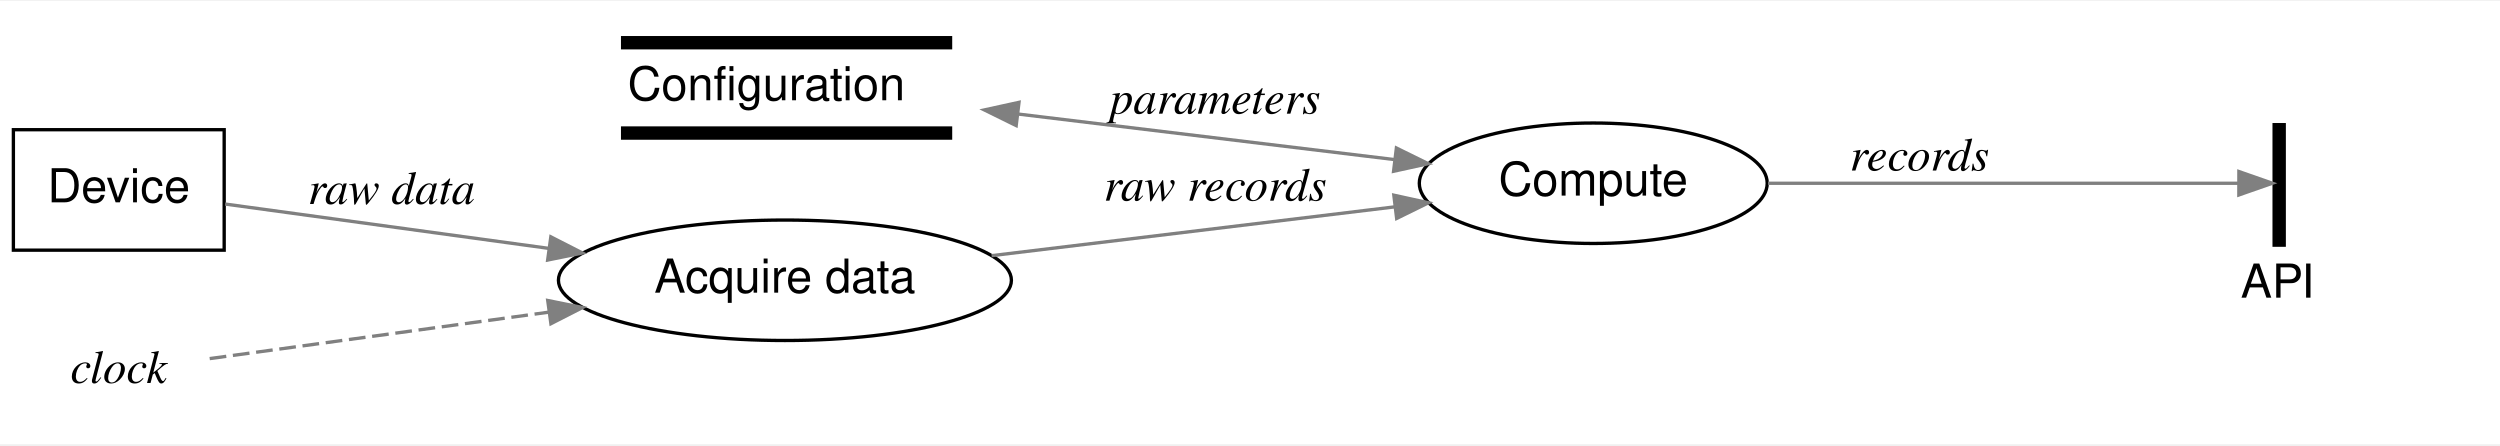
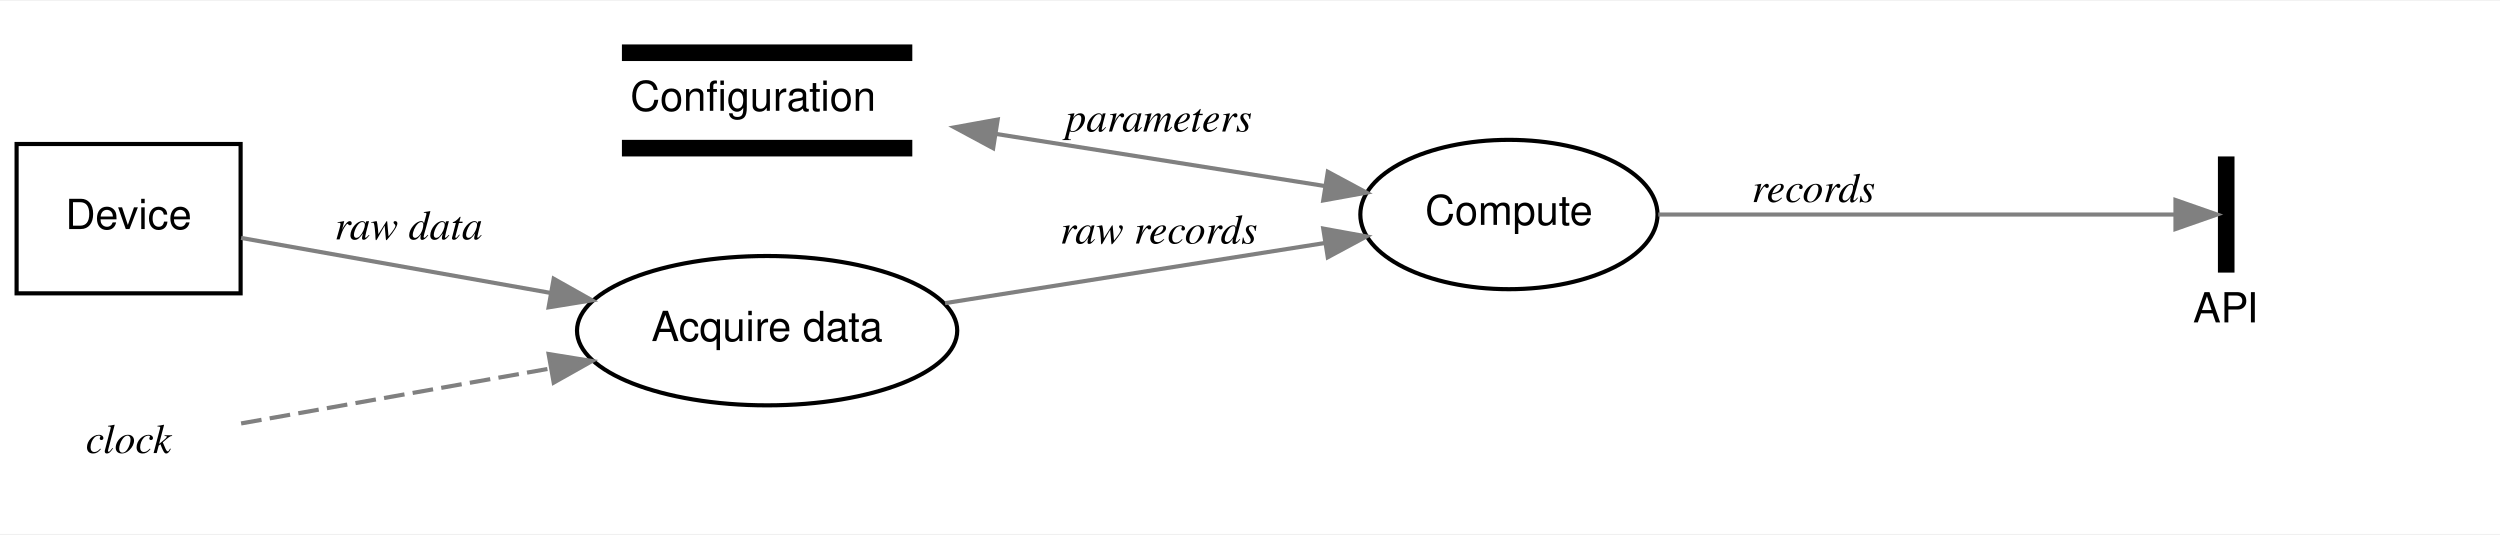
- <svg xmlns="http://www.w3.org/2000/svg" width="747pt" height="133pt" viewBox="0.00 0.00 747.18 132.50">
-   <g id="graph0" class="graph" transform="scale(1 1) rotate(0) translate(4 128.5)">
-     <polygon fill="white" stroke="transparent" points="-4,4 -4,-128.5 743.18,-128.5 743.18,4 -4,4" />
+ <svg xmlns="http://www.w3.org/2000/svg" width="603pt" height="129pt" viewBox="0.00 0.00 602.65 128.50">
+   <g id="graph0" class="graph" transform="scale(1 1) rotate(0) translate(4 124.5)">
+     <polygon fill="white" stroke="transparent" points="-4,4 -4,-124.5 598.65,-124.5 598.65,4 -4,4" />
    <g id="node1" class="node">
-       <ellipse fill="none" stroke="black" cx="230.59" cy="-45" rx="67.69" ry="18" />
-       <text text-anchor="middle" x="230.59" y="-41.3" font-family="Helvetica,sans-Serif" font-size="14.00">Acquire data</text>
+       <ellipse fill="none" stroke="black" cx="180.92" cy="-45" rx="45.83" ry="18" />
+       <text text-anchor="middle" x="180.92" y="-42.5" font-family="Helvetica,sans-Serif" font-size="10.00">Acquire data</text>
    </g>
    <g id="node2" class="node">
-       <ellipse fill="none" stroke="black" cx="472.18" cy="-74" rx="51.99" ry="18" />
-       <text text-anchor="middle" x="472.18" y="-70.3" font-family="Helvetica,sans-Serif" font-size="14.00">Compute</text>
+       <ellipse fill="none" stroke="black" cx="359.74" cy="-73" rx="35.82" ry="18" />
+       <text text-anchor="middle" x="359.74" y="-70.5" font-family="Helvetica,sans-Serif" font-size="10.00">Compute</text>
    </g>
    <g id="edge2" class="edge">
-       <path fill="none" stroke="gray" d="M292.36,-52.36C329.36,-56.83 376.38,-62.53 412.92,-66.95" />
-       <polygon fill="gray" stroke="gray" points="412.58,-70.43 422.93,-68.16 413.42,-63.48 412.58,-70.43" />
-       <text text-anchor="middle" x="359.19" y="-68.8" font-family="Times,serif" font-style="italic" font-size="14.00">raw records</text>
+       <path fill="none" stroke="gray" d="M223.82,-51.64C251.47,-56.01 287.61,-61.74 315.52,-66.16" />
+       <polygon fill="gray" stroke="gray" points="314.98,-69.61 325.4,-67.72 316.07,-62.7 314.98,-69.61" />
+       <text text-anchor="middle" x="275.33" y="-66" font-family="Times,serif" font-style="italic" font-size="10.00">raw records</text>
    </g>
    <g id="node5" class="node">
-       <polygon fill="black" stroke="transparent" points="675.18,-55 675.18,-92 679.18,-92 679.18,-55 675.18,-55" />
-       <text text-anchor="start" x="665.68" y="-39.8" font-family="Helvetica,sans-Serif" font-size="14.00">API</text>
+       <polygon fill="black" stroke="transparent" points="530.65,-59 530.65,-87 534.65,-87 534.65,-59 530.65,-59" />
+       <text text-anchor="start" x="524.65" y="-47" font-family="Helvetica,sans-Serif" font-size="10.00">API</text>
    </g>
    <g id="edge5" class="edge">
-       <path fill="none" stroke="gray" d="M524.41,-74C571.76,-74 638.63,-74 664.93,-74" />
-       <polygon fill="gray" stroke="gray" points="665.14,-77.5 675.13,-74 665.13,-70.5 665.14,-77.5" />
-       <text text-anchor="middle" x="569.68" y="-77.8" font-family="Times,serif" font-style="italic" font-size="14.00">records</text>
+       <path fill="none" stroke="gray" d="M395.74,-73C434.6,-73 495.14,-73 520.2,-73" />
+       <polygon fill="gray" stroke="gray" points="520.42,-76.5 530.42,-73 520.42,-69.5 520.42,-76.5" />
+       <text text-anchor="middle" x="433.15" y="-76" font-family="Times,serif" font-style="italic" font-size="10.00">records</text>
    </g>
    <g id="node3" class="node">
-       <polygon fill="none" stroke="black" points="63,-90 0,-90 0,-54 63,-54 63,-90" />
-       <text text-anchor="middle" x="31.5" y="-68.3" font-family="Helvetica,sans-Serif" font-size="14.00">Device</text>
+       <polygon fill="none" stroke="black" points="54,-90 0,-90 0,-54 54,-54 54,-90" />
+       <text text-anchor="middle" x="27" y="-69.5" font-family="Helvetica,sans-Serif" font-size="10.00">Device</text>
    </g>
    <g id="edge1" class="edge">
-       <path fill="none" stroke="gray" d="M63.3,-67.78C89.1,-64.25 126.92,-59.07 159.97,-54.54" />
-       <polygon fill="gray" stroke="gray" points="160.63,-57.98 170.06,-53.16 159.68,-51.05 160.63,-57.98" />
-       <text text-anchor="middle" x="113" y="-67.8" font-family="Times,serif" font-style="italic" font-size="14.00">raw data</text>
+       <path fill="none" stroke="gray" d="M54.12,-67.36C74.54,-63.73 103.59,-58.57 128.62,-54.12" />
+       <polygon fill="gray" stroke="gray" points="129.47,-57.52 138.71,-52.32 128.25,-50.63 129.47,-57.52" />
+       <text text-anchor="middle" x="94.5" y="-67" font-family="Times,serif" font-style="italic" font-size="10.00">raw data</text>
    </g>
    <g id="node4" class="node">
-       <polygon fill="black" stroke="transparent" points="181.59,-114 181.59,-118 280.59,-118 280.59,-114 181.59,-114" />
-       <text text-anchor="start" x="183.59" y="-98.8" font-family="Helvetica,sans-Serif" font-size="14.00">Configuration</text>
-       <polygon fill="black" stroke="transparent" points="181.59,-87 181.59,-91 280.59,-91 280.59,-87 181.59,-87" />
+       <polygon fill="black" stroke="transparent" points="145.92,-110 145.92,-114 215.92,-114 215.92,-110 145.92,-110" />
+       <text text-anchor="start" x="147.92" y="-98" font-family="Helvetica,sans-Serif" font-size="10.00">Configuration</text>
+       <polygon fill="black" stroke="transparent" points="145.92,-87 145.92,-91 215.92,-91 215.92,-87 145.92,-87" />
    </g>
    <g id="edge4" class="edge">
-       <path fill="none" stroke="gray" d="M300.22,-94.69C335.75,-90.39 378.67,-85.2 412.62,-81.09" />
-       <polygon fill="gray" stroke="gray" points="299.71,-91.23 290.2,-95.91 300.55,-98.18 299.71,-91.23" />
-       <polygon fill="gray" stroke="gray" points="413.34,-84.53 422.85,-79.85 412.5,-77.58 413.34,-84.53" />
-       <text text-anchor="middle" x="359.19" y="-94.8" font-family="Times,serif" font-style="italic" font-size="14.00">parameters</text>
+       <path fill="none" stroke="gray" d="M236.12,-92.42C261.51,-88.4 291.34,-83.67 315.23,-79.89" />
+       <polygon fill="gray" stroke="gray" points="235.41,-88.99 226.08,-94.01 236.5,-95.9 235.41,-88.99" />
+       <polygon fill="gray" stroke="gray" points="316.08,-83.3 325.41,-78.28 314.98,-76.39 316.08,-83.3" />
+       <text text-anchor="middle" x="275.33" y="-93" font-family="Times,serif" font-style="italic" font-size="10.00">parameters</text>
    </g>
    <g id="node6" class="node">
-       <text text-anchor="middle" x="31.5" y="-14.3" font-family="Times,serif" font-style="italic" font-size="14.00">clock</text>
+       <text text-anchor="middle" x="27" y="-15.5" font-family="Times,serif" font-style="italic" font-size="10.00">clock</text>
    </g>
    <g id="edge3" class="edge">
-       <path fill="none" stroke="gray" stroke-dasharray="5,2" d="M58.67,-21.59C84.41,-25.11 124.81,-30.65 159.88,-35.45" />
-       <polygon fill="gray" stroke="gray" points="159.7,-38.96 170.09,-36.85 160.65,-32.02 159.7,-38.96" />
+       <path fill="none" stroke="gray" stroke-dasharray="5,2" d="M54.12,-22.64C74.54,-26.27 103.59,-31.43 128.62,-35.88" />
+       <polygon fill="gray" stroke="gray" points="128.25,-39.37 138.71,-37.68 129.47,-32.48 128.25,-39.37" />
    </g>
  </g>
</svg>
